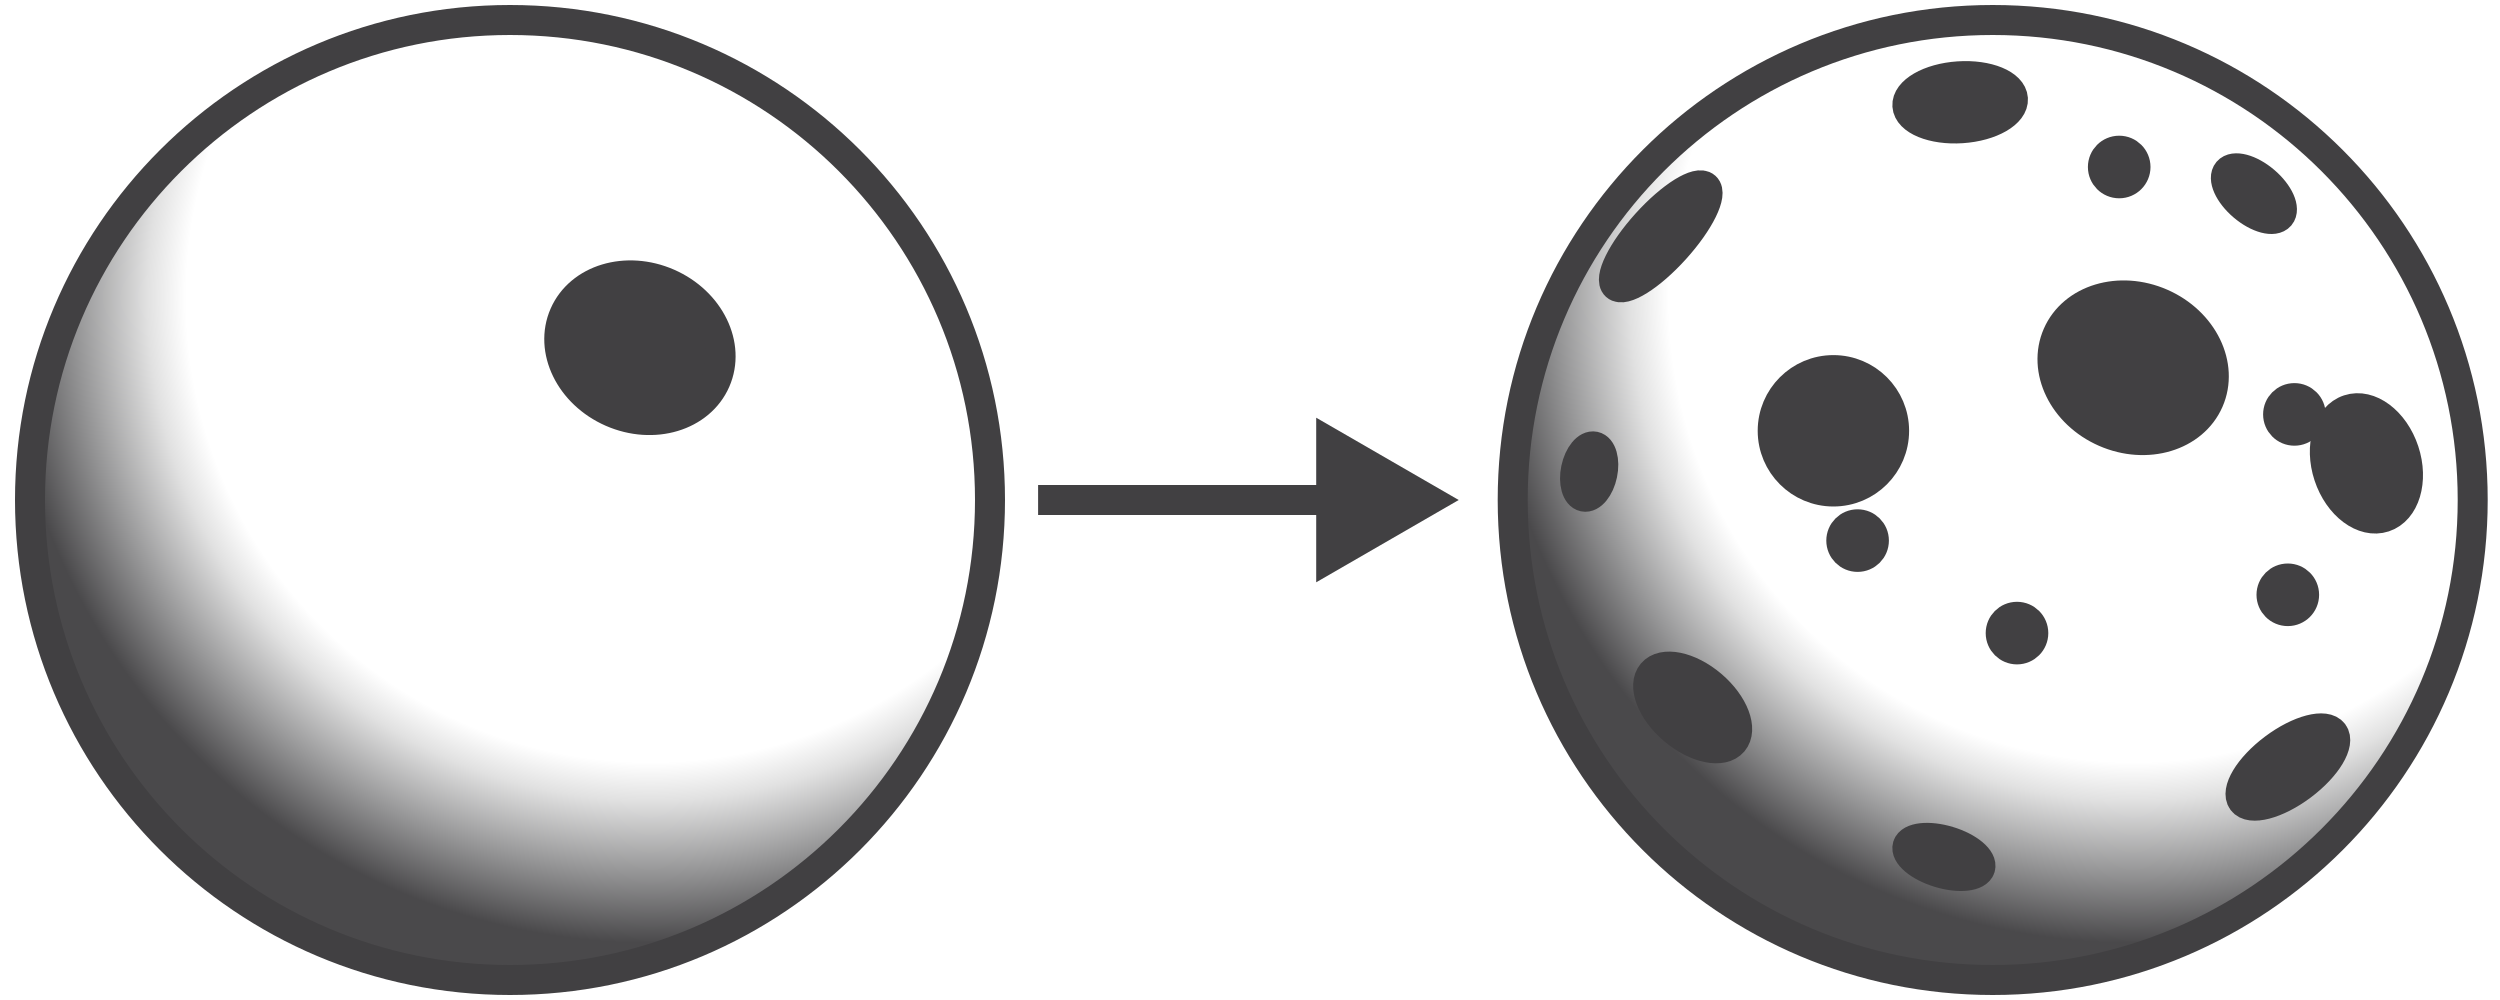
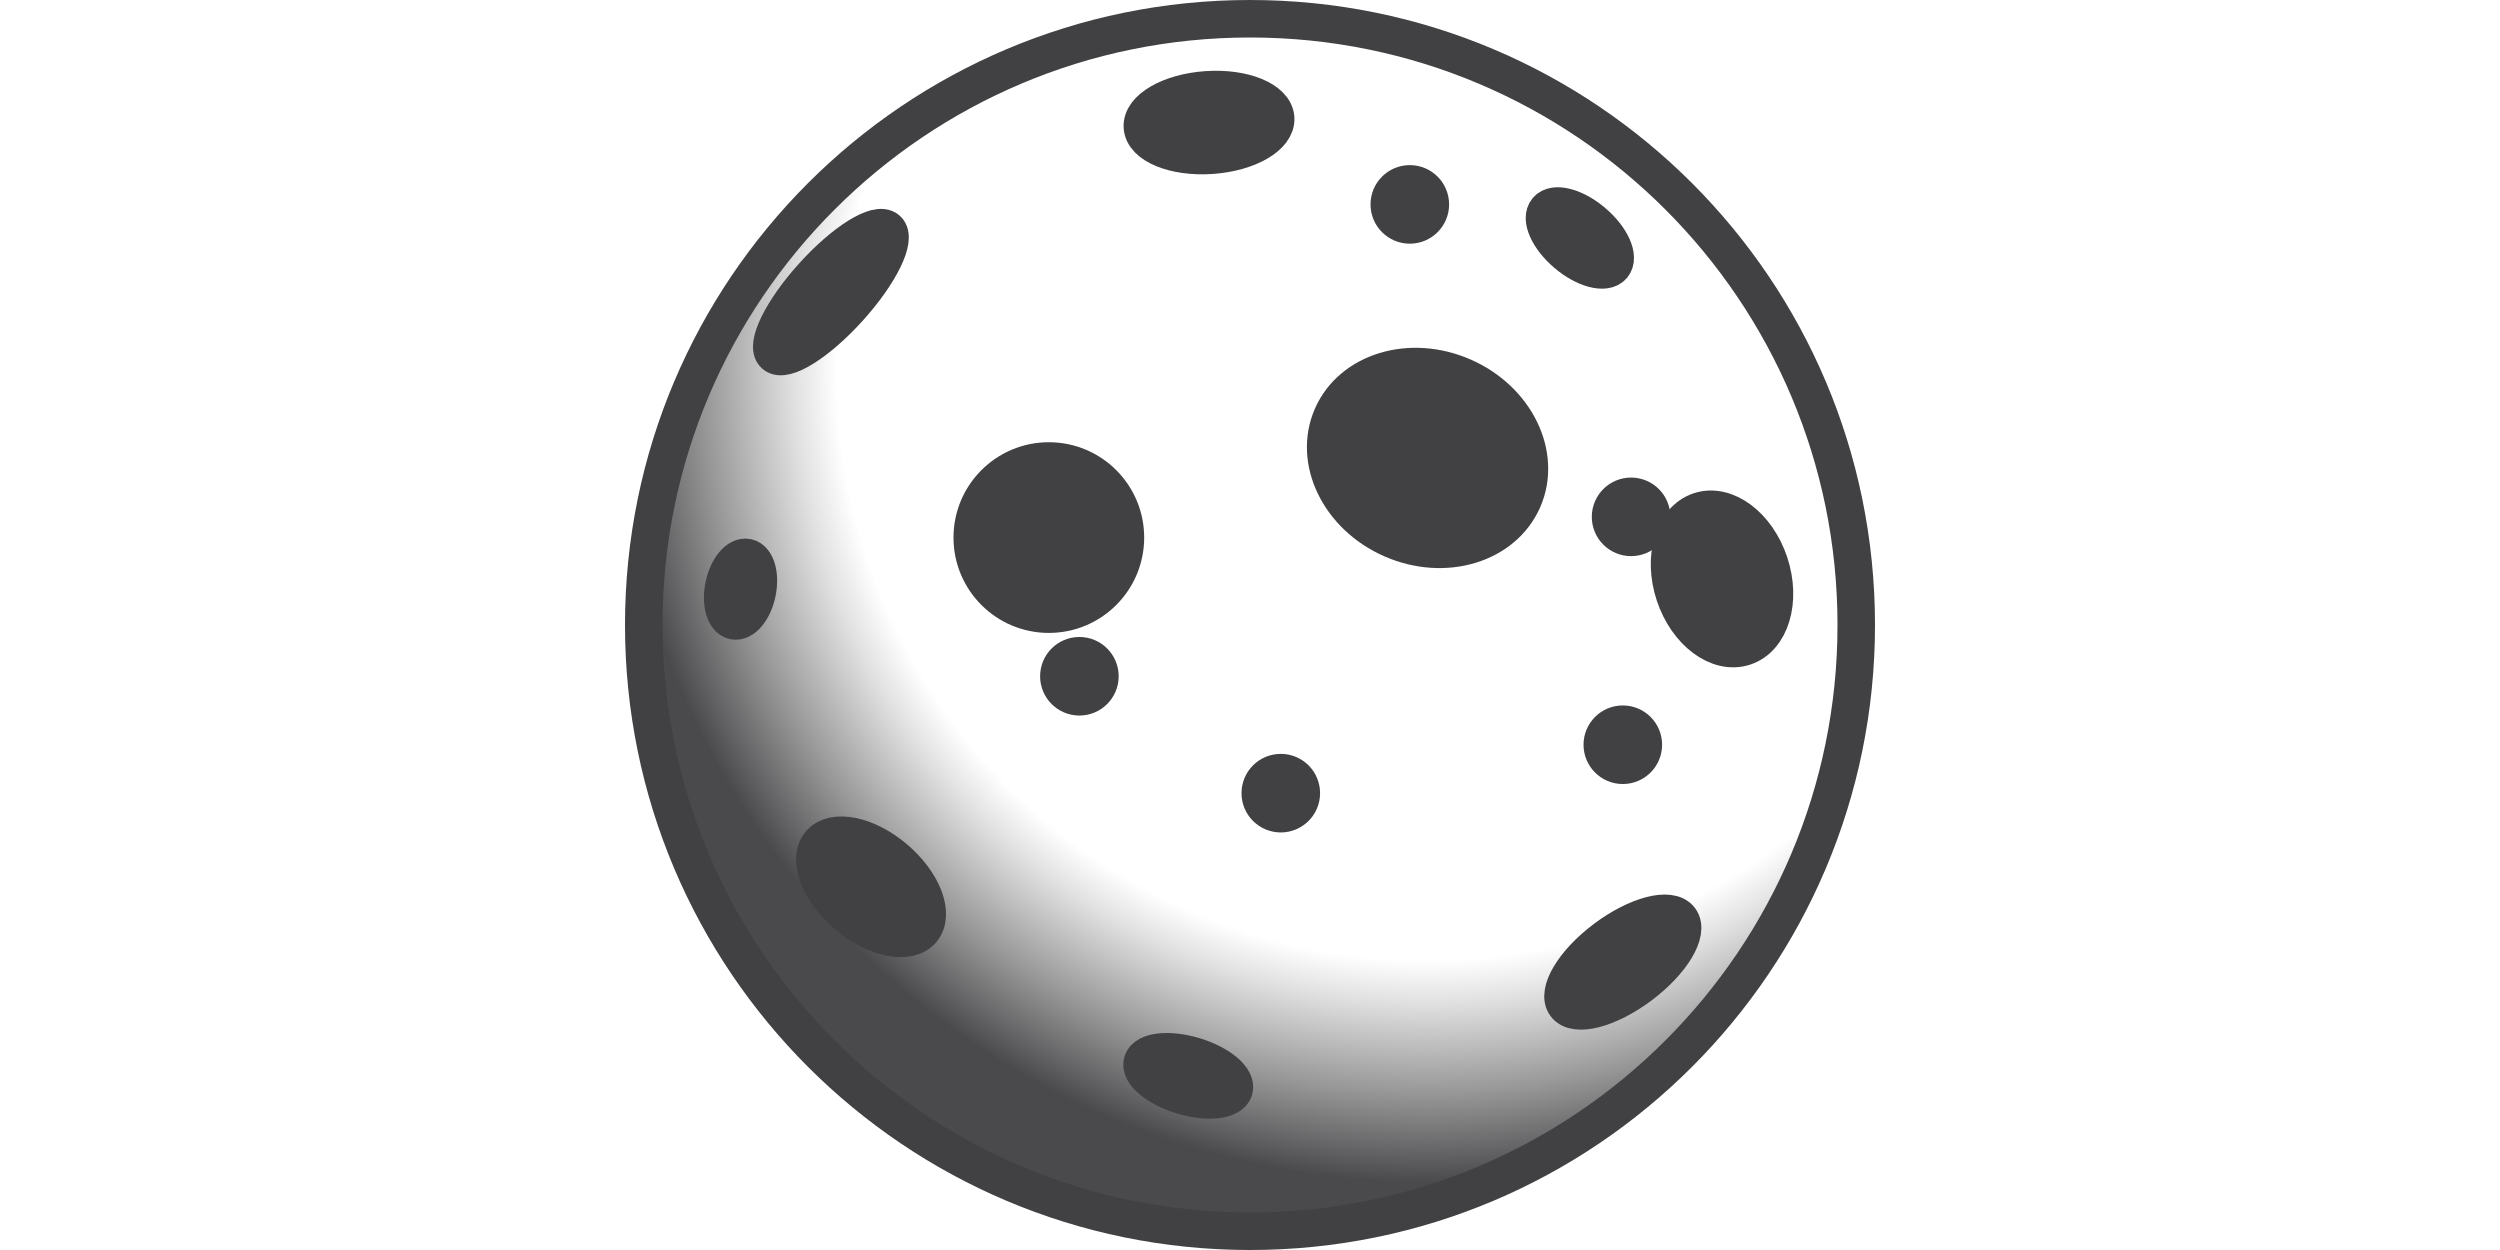
- <svg xmlns="http://www.w3.org/2000/svg" xmlns:xlink="http://www.w3.org/1999/xlink" id="Layer_1" version="1.1" viewBox="0 0 250 100">
+ <svg xmlns="http://www.w3.org/2000/svg" id="Layer_1" viewBox="0 0 200 100">
  <defs>
-     <style>
-       .st0, .st1 {
-         fill: #414042;
-       }
- 
-       .st1, .st2 {
-         stroke: #414042;
-         stroke-miterlimit: 10;
-         stroke-width: 3px;
-       }
- 
-       .st3 {
-         fill: url(#radial-gradient);
-       }
- 
-       .st4 {
-         fill: url(#radial-gradient1);
-       }
- 
-       .st2 {
-         fill: none;
-       }
-     </style>
-     <radialGradient id="radial-gradient" cx="65.07" cy="29.77" fx="65.07" fy="29.77" r="64.52" gradientUnits="userSpaceOnUse">
-       <stop offset=".72" stop-color="#fff" />
-       <stop offset=".78" stop-color="#e1e1e1" />
+     <style>.cls-1,.cls-2{fill:none;}.cls-3{fill:#414042;}.cls-3,.cls-2{stroke:#414042;stroke-miterlimit:10;stroke-width:3px;}.cls-4{fill:url(#radial-gradient);}</style>
+     <radialGradient id="radial-gradient" cx="115.15" cy="29.766" fx="115.15" fy="29.766" r="64.519" gradientTransform="translate(-2.1278 -.5208) scale(1.0104)" gradientUnits="userSpaceOnUse">
+       <stop offset=".725" stop-color="#fff" />
+       <stop offset=".777" stop-color="#e1e1e1" />
      <stop offset=".89" stop-color="#969697" />
-       <stop offset="1" stop-color="#4a494b" />
+       <stop offset=".998" stop-color="#4a494b" />
    </radialGradient>
-     <radialGradient id="radial-gradient1" cx="213.34" fx="213.34" xlink:href="#radial-gradient" />
  </defs>
-   <g>
-     <g>
-       <circle class="st3" cx="51" cy="50" r="48" />
-       <circle class="st2" cx="51" cy="50" r="48" />
-     </g>
-     <ellipse class="st1" cx="64" cy="34.77" rx="7.02" ry="8.25" transform="translate(6.47 79.45) rotate(-66.35)" />
-   </g>
-   <g>
-     <g>
-       <circle class="st4" cx="199.27" cy="50" r="48" />
-       <circle class="st2" cx="199.27" cy="50" r="48" />
-     </g>
-     <circle class="st1" cx="183.34" cy="43.08" r="6.07" />
-     <ellipse class="st1" cx="196.02" cy="10.22" rx="5.29" ry="2.6" transform="translate(-.25 13.09) rotate(-3.82)" />
-     <ellipse class="st1" cx="236.64" cy="46.35" rx="3.96" ry="5.66" transform="translate(-2.6 76.51) rotate(-18.27)" />
-     <ellipse class="st1" cx="225.38" cy="19.36" rx="1.63" ry="3.41" transform="translate(64.63 178.51) rotate(-49.62)" />
-     <circle class="st1" cx="201.7" cy="63.31" r="1.63" />
-     <ellipse class="st1" cx="158.93" cy="47.16" rx="2.56" ry="1.34" transform="translate(80.15 193.03) rotate(-78.16)" />
-     <ellipse class="st1" cx="194.38" cy="85.7" rx="1.63" ry="3.79" transform="translate(56.11 246.96) rotate(-73.18)" />
-     <ellipse class="st1" cx="228.78" cy="76.69" rx="5.66" ry="2.31" transform="translate(-.29 152.5) rotate(-36.84)" />
-     <circle class="st1" cx="229.44" cy="41.44" r="1.63" />
-     <ellipse class="st1" cx="166.08" cy="23.64" rx="6.66" ry="1.9" transform="translate(37.17 130.99) rotate(-47.89)" />
-     <ellipse class="st1" cx="169.26" cy="70.73" rx="2.92" ry="5.29" transform="translate(5.73 153.86) rotate(-49.62)" />
-     <circle class="st1" cx="185.76" cy="54.06" r="1.63" />
-     <circle class="st1" cx="211.92" cy="16.7" r="1.63" />
-     <circle class="st1" cx="228.78" cy="59.48" r="1.63" />
-     <ellipse class="st1" cx="213.32" cy="36.77" rx="7.02" ry="8.25" transform="translate(94.06 217.43) rotate(-66.35)" />
-   </g>
-   <g>
-     <line class="st2" x1="103.81" y1="50" x2="134.03" y2="50" />
-     <polygon class="st0" points="131.62 58.23 145.87 50 131.62 41.77 131.62 58.23" />
-   </g>
+   <rect class="cls-1" width="200" height="100" />
+   <circle class="cls-4" cx="100" cy="50" r="48.5" />
+   <circle class="cls-2" cx="100" cy="50" r="48.5" />
+   <circle class="cls-3" cx="83.907" cy="43.006" r="6.128" />
+   <ellipse class="cls-3" cx="96.721" cy="9.804" rx="5.344" ry="2.624" transform="translate(-.4384 6.468) rotate(-3.8214)" />
+   <ellipse class="cls-3" cx="137.761" cy="46.314" rx="3.998" ry="5.717" transform="translate(-7.5746 45.5138) rotate(-18.2667)" />
+   <ellipse class="cls-3" cx="126.388" cy="19.038" rx="1.643" ry="3.443" transform="translate(30.0107 102.9886) rotate(-49.624)" />
+   <circle class="cls-3" cx="102.463" cy="63.453" r="1.643" />
+   <ellipse class="cls-3" cx="59.242" cy="47.133" rx="2.586" ry="1.355" transform="translate(.9539 95.4405) rotate(-78.1569)" />
+   <ellipse class="cls-3" cx="95.059" cy="86.067" rx="1.645" ry="3.83" transform="translate(-14.8304 152.1593) rotate(-73.1825)" />
+   <ellipse class="cls-3" cx="129.825" cy="76.969" rx="5.717" ry="2.334" transform="translate(-20.2238 93.2206) rotate(-36.8439)" />
+   <circle class="cls-3" cx="130.487" cy="41.348" r="1.643" />
+   <ellipse class="cls-3" cx="66.472" cy="23.368" rx="6.729" ry="1.924" transform="translate(4.562 57.0093) rotate(-47.8882)" />
+   <ellipse class="cls-3" cx="69.683" cy="70.945" rx="2.953" ry="5.344" transform="translate(-29.5037 78.0721) rotate(-49.624)" />
+   <circle class="cls-3" cx="86.351" cy="54.101" r="1.643" />
+   <circle class="cls-3" cx="112.785" cy="16.352" r="1.643" />
+   <circle class="cls-3" cx="129.825" cy="59.579" r="1.643" />
+   <ellipse class="cls-3" cx="114.204" cy="36.635" rx="7.096" ry="8.336" transform="translate(34.8332 126.5516) rotate(-66.35)" />
</svg>
